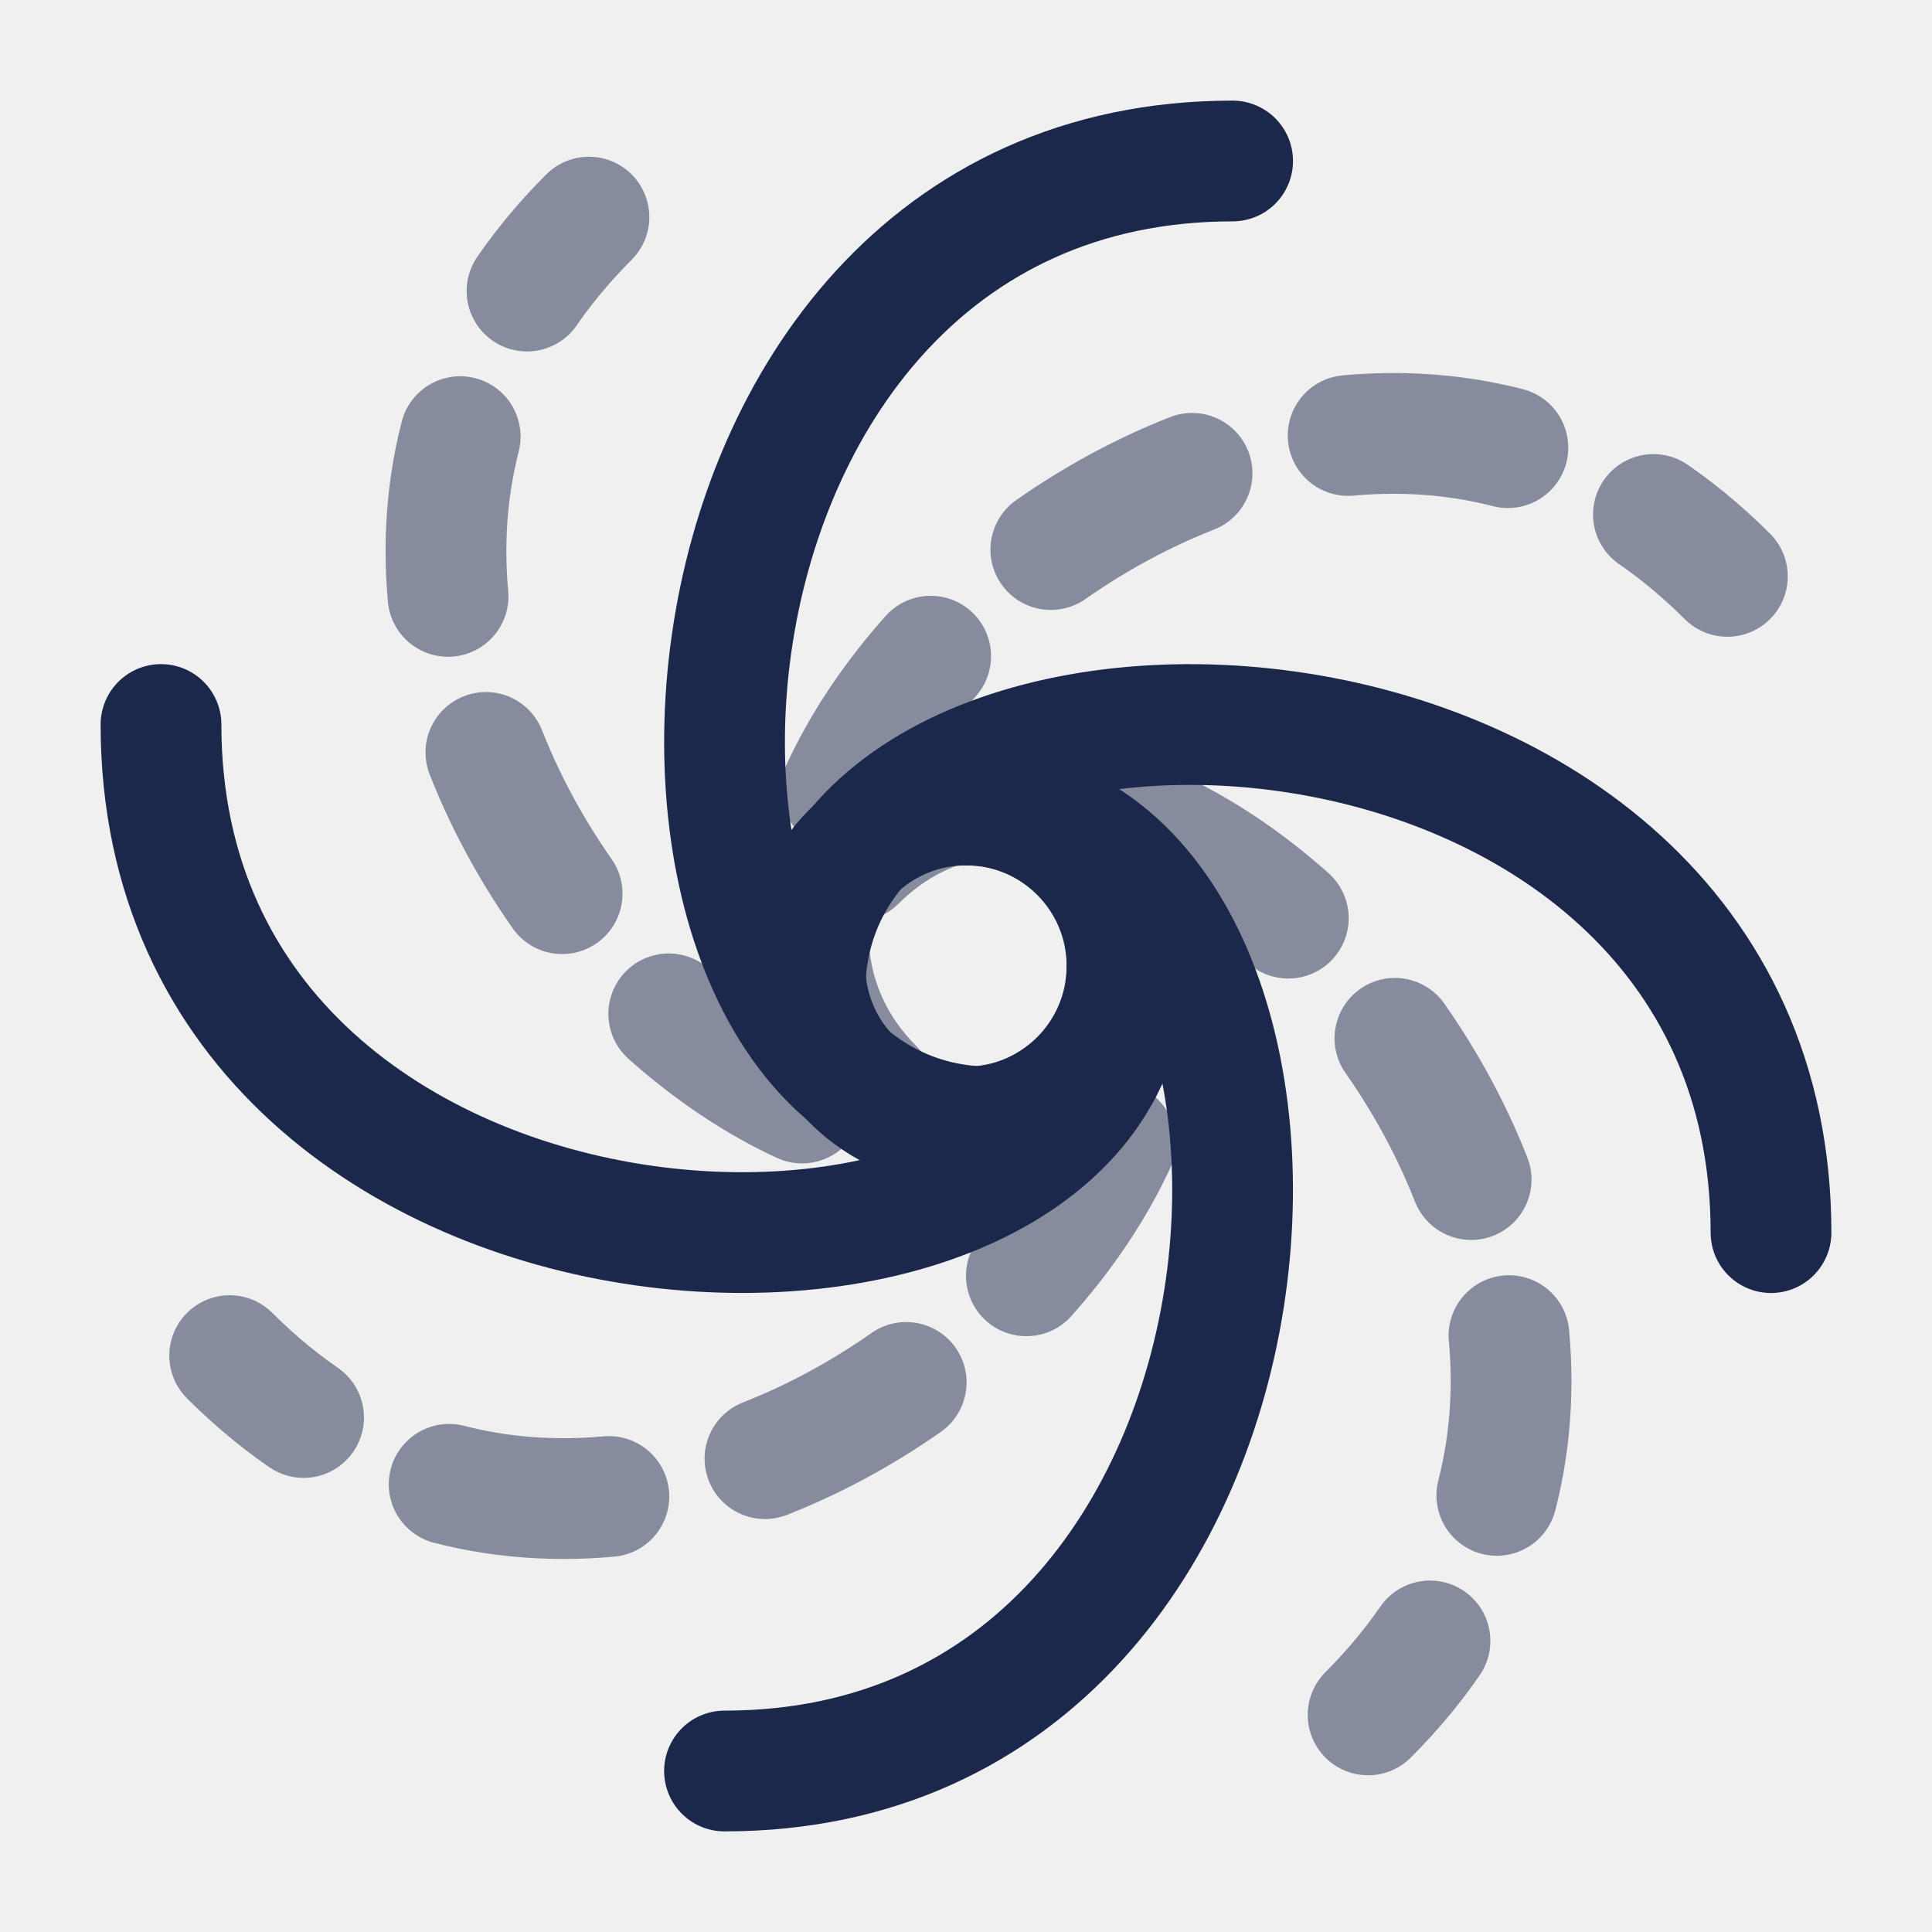
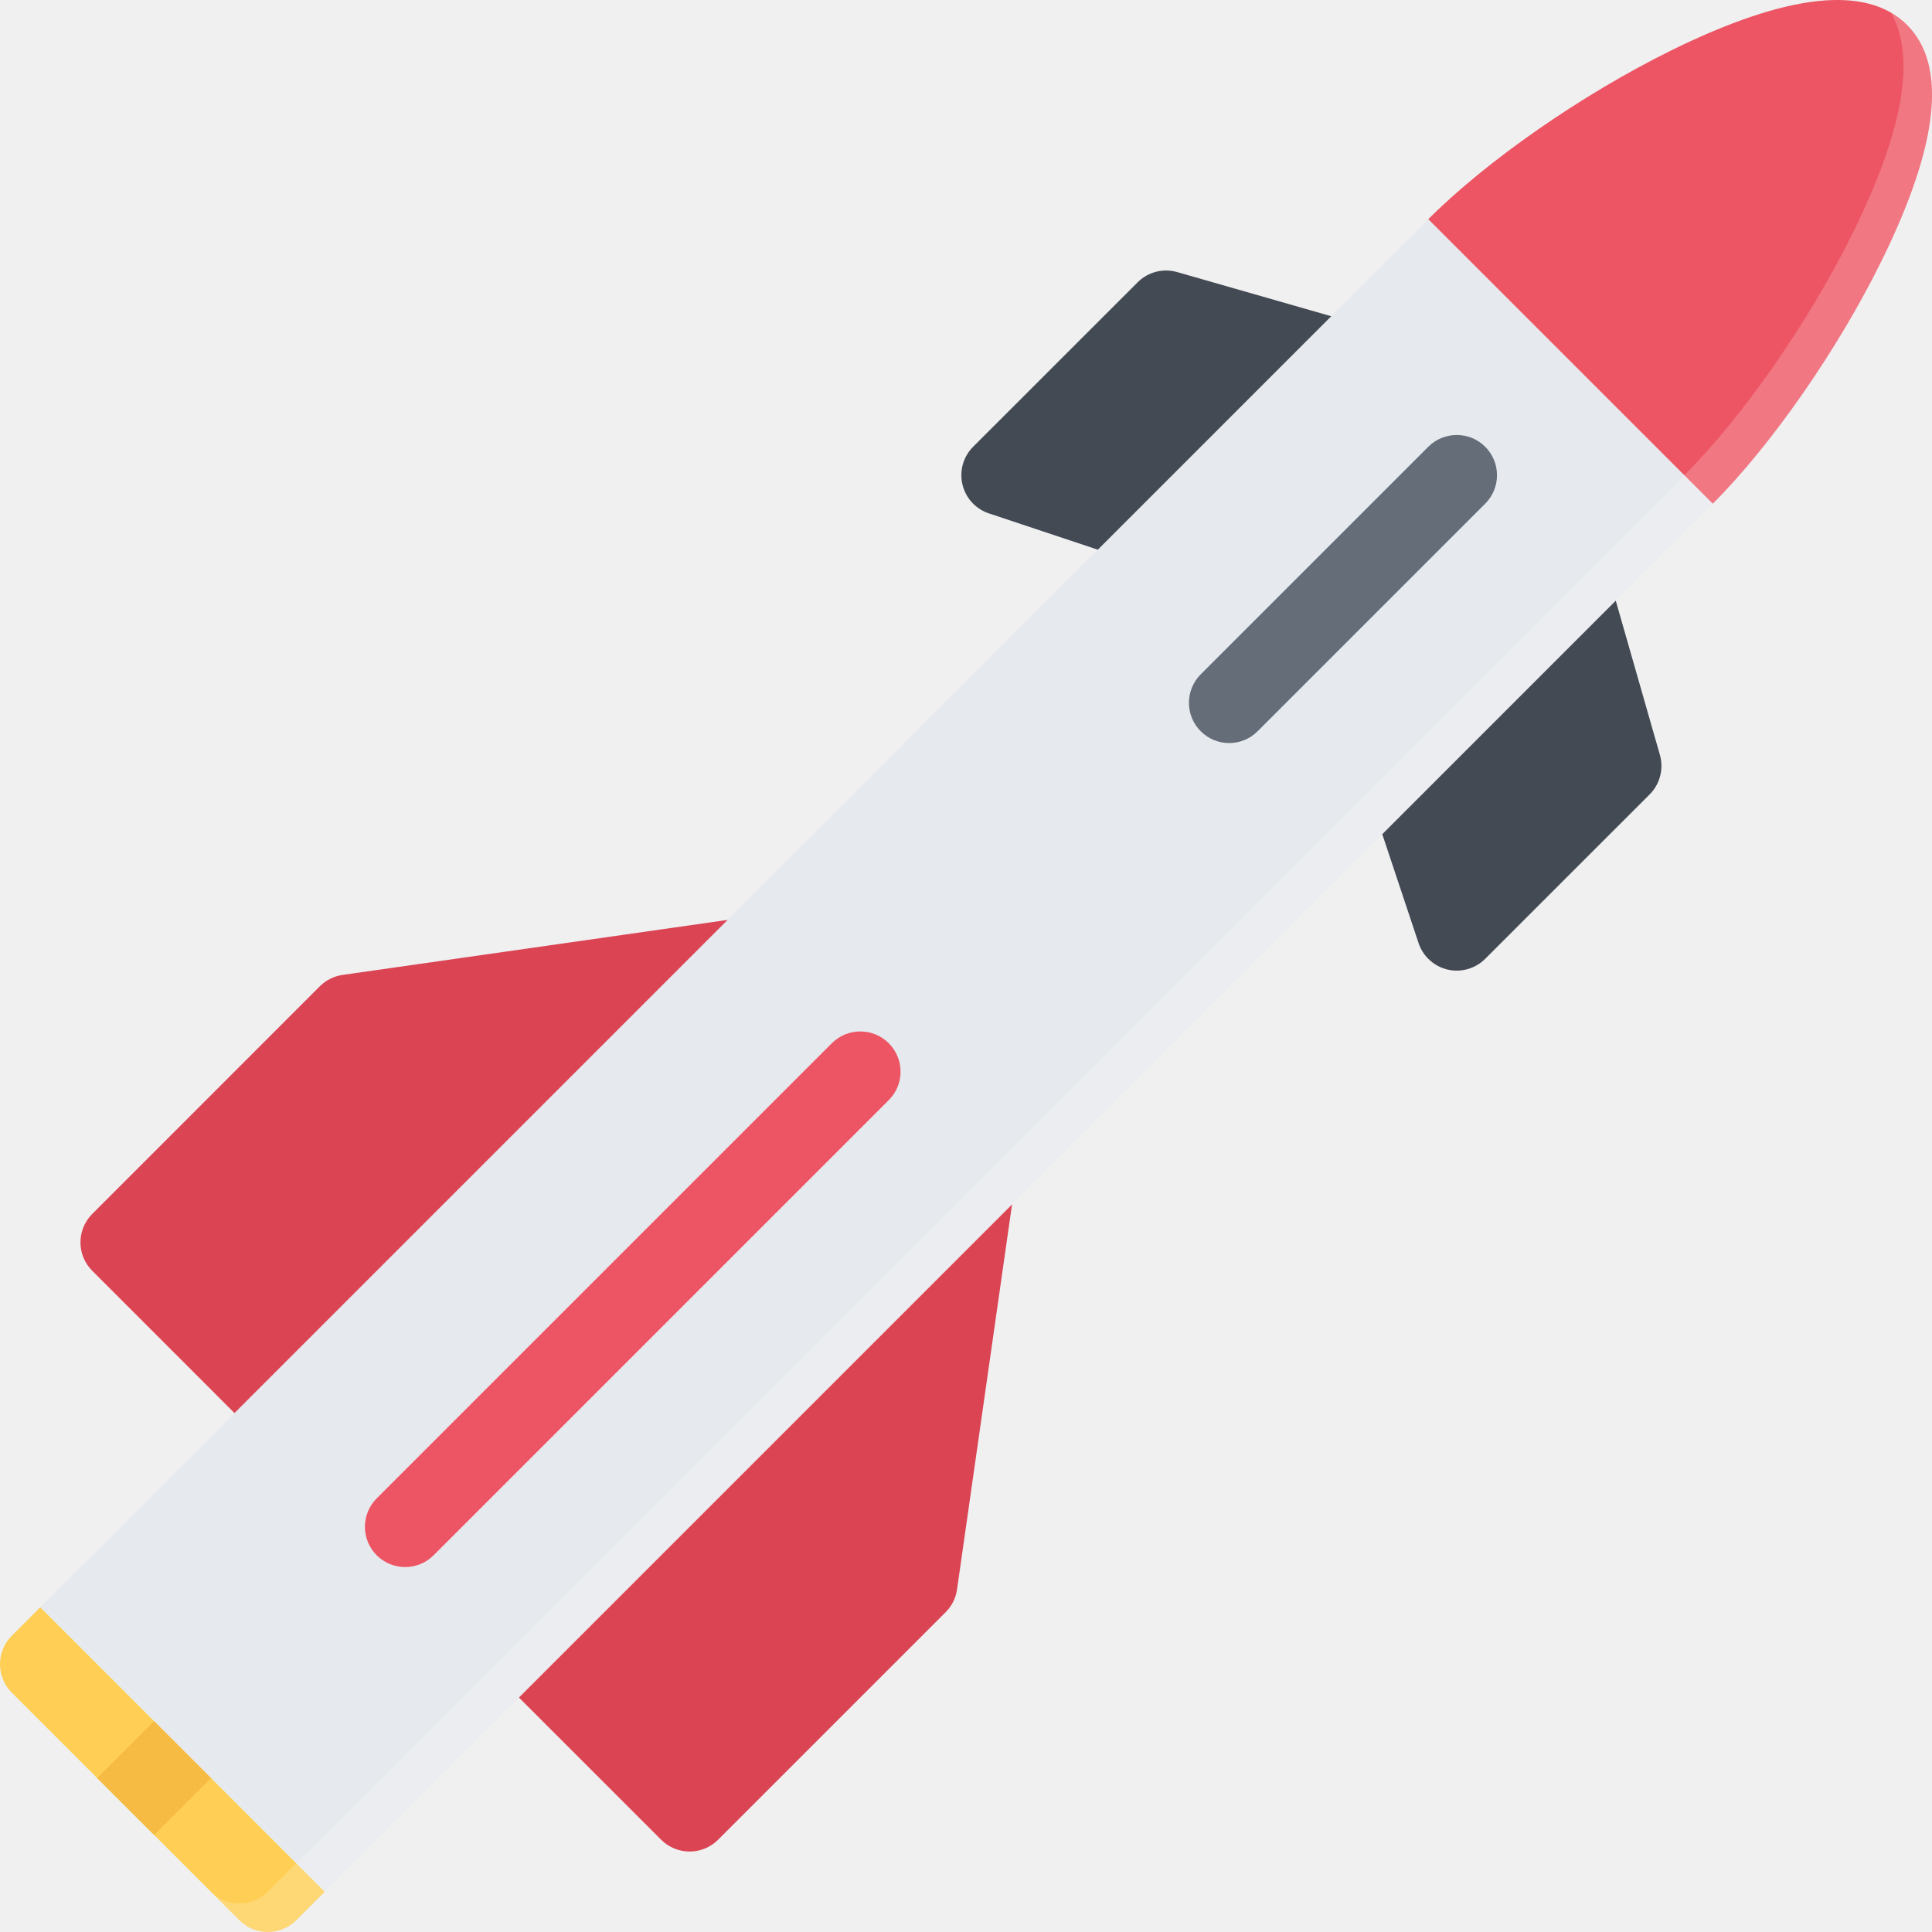
- <svg xmlns="http://www.w3.org/2000/svg" width="800px" height="800px" viewBox="0 0 24 24" fill="none">
-   <circle cx="12" cy="12" r="2" stroke="#1C274C" stroke-width="1.5" />
-   <path d="M12 10C17 10 16.6 22 9 22" stroke="#1C274C" stroke-width="1.5" stroke-linecap="round" />
-   <path d="M12.312 14C7.312 14 7.712 2 15.312 2" stroke="#1C274C" stroke-width="1.5" stroke-linecap="round" />
-   <path opacity="0.5" d="M10.631 10.696C14.167 7.161 22.369 15.929 16.995 21.303" stroke="#1C274C" stroke-width="1.5" stroke-linecap="round" stroke-dasharray="2 2" />
-   <path opacity="0.5" d="M13.68 13.304C10.145 16.84 1.942 8.071 7.316 2.697" stroke="#1C274C" stroke-width="1.5" stroke-linecap="round" stroke-dasharray="2 2" />
-   <path opacity="0.5" d="M10.852 13.524C7.316 9.989 16.084 1.786 21.458 7.16" stroke="#1C274C" stroke-width="1.5" stroke-linecap="round" stroke-dasharray="2 2" />
-   <path opacity="0.5" d="M13.46 10.476C16.995 14.011 8.227 22.214 2.853 16.84" stroke="#1C274C" stroke-width="1.5" stroke-linecap="round" stroke-dasharray="2 2" />
-   <path d="M10 12.312C10 7.312 22 7.712 22 15.312" stroke="#1C274C" stroke-width="1.5" stroke-linecap="round" />
-   <path d="M14 12C14 17 2 16.6 2 9" stroke="#1C274C" stroke-width="1.5" stroke-linecap="round" />
+ <svg xmlns="http://www.w3.org/2000/svg" version="1.1" id="Layer_1" viewBox="0 0 511.994 511.994" xml:space="preserve">
+   <g>
+     <path style="fill:#DA4453;" d="M207.372,249.065c-2.047-4.094-6.5-6.422-11.047-5.781L90.78,258.361   c-2.281,0.328-4.391,1.391-6.031,3.016l-60.296,60.319c-4.172,4.172-4.172,10.921,0,15.077l45.218,45.233   c4.172,4.156,10.922,4.156,15.078,0l120.623-120.63C208.621,258.127,209.418,253.174,207.372,249.065z" />
+     <path style="fill:#DA4453;" d="M253.621,421.21l15.078-105.545c0.656-4.547-1.688-8.984-5.781-11.047   c-4.109-2.047-9.062-1.25-12.312,2L129.982,427.241c-4.156,4.156-4.156,10.906,0,15.078l45.234,45.232   c4.172,4.156,10.921,4.156,15.078,0l60.312-60.311C252.246,425.616,253.292,423.491,253.621,421.21z" />
+   </g>
+   <g>
+     <path style="fill:#434A54;" d="M366.212,93.115c-0.938-3.656-3.75-6.547-7.375-7.578l-46.889-13.438   c-3.719-1.062-7.734-0.031-10.469,2.719l-43.594,43.577c-2.609,2.609-3.687,6.391-2.828,9.984c0.453,1.969,1.453,3.719,2.828,5.094   c1.156,1.156,2.578,2.047,4.172,2.578l45.234,15.078c3.828,1.281,8.062,0.281,10.906-2.578l45.232-45.234   C366.102,100.645,367.165,96.77,366.212,93.115z" />
+     <path style="fill:#434A54;" d="M439.883,200.035l-13.421-46.875c-1.047-3.64-3.922-6.437-7.578-7.39   c-3.656-0.938-7.547,0.109-10.219,2.781l-45.234,45.233c-2.859,2.859-3.844,7.078-2.578,10.906l15.078,45.233   c0.531,1.594,1.422,3.016,2.578,4.172c1.375,1.375,3.125,2.375,5.094,2.844c3.594,0.843,7.375-0.234,9.984-2.844l43.593-43.578   C439.914,207.768,440.945,203.769,439.883,200.035z" />
+   </g>
+   <path style="fill:#E6E9ED;" d="M498.632,69.099c15.156-30.78,17.438-51.796,6.75-62.483c-10.688-10.687-31.719-8.421-62.499,6.75  c-23.53,11.594-48.796,29.14-64.374,44.718L3.125,433.491c-2,2-3.125,4.703-3.125,7.531s1.125,5.547,3.125,7.547l60.312,60.295  c4.156,4.172,10.906,4.172,15.078,0l375.384-375.391C469.476,117.895,487.038,92.63,498.632,69.099z" />
+   <path style="fill:#ED5564;" d="M453.898,133.473L453.898,133.473c15.577-15.578,33.14-40.843,44.733-64.374  c15.156-30.78,17.438-51.796,6.75-62.483c-10.688-10.687-31.719-8.421-62.499,6.75c-23.53,11.594-48.796,29.14-64.374,44.718  L453.898,133.473z" />
+   <path style="fill:#FFCE54;" d="M78.514,508.864l7.531-7.531l-75.389-75.389l-7.531,7.547c-2,2-3.125,4.703-3.125,7.531  s1.125,5.547,3.125,7.547l60.312,60.295C67.593,513.036,74.342,513.036,78.514,508.864z" />
+   <rect x="30.16" y="460.535" transform="matrix(0.7071 0.7071 -0.7071 0.7071 345.1424 109.1449)" style="fill:#F6BB42;" width="21.323" height="21.323" />
+   <path style="fill:#ED5564;" d="M99.826,412.163c-4.156-4.172-4.156-10.922,0-15.078l120.623-120.623  c4.172-4.156,10.922-4.156,15.078,0c4.172,4.172,4.172,10.922,0,15.078L114.904,412.163  C110.748,416.319,103.998,416.319,99.826,412.163z" />
+   <path style="fill:#656D78;" d="M393.587,118.395c-4.156-4.156-10.906-4.156-15.078,0l-60.311,60.312  c-4.156,4.172-4.156,10.922,0,15.078c4.171,4.172,10.921,4.172,15.077,0l60.312-60.312  C397.759,129.317,397.759,122.567,393.587,118.395z" />
+   <path style="opacity:0.2;fill:#FFFFFF;enable-background:new    ;" d="M498.632,69.099c15.156-30.78,17.438-51.796,6.75-62.483  c-1.281-1.281-2.703-2.375-4.281-3.281c6.688,11.578,3.344,31.125-10.016,58.233c-11.594,23.531-29.156,48.796-44.718,64.374  l-375.4,375.391c-4.156,4.156-10.906,4.156-15.078,0l-30.156-30.155L3.125,448.554v0.016l60.312,60.295  c4.156,4.172,10.906,4.172,15.078,0l375.384-375.391C469.476,117.895,487.038,92.63,498.632,69.099z" />
</svg>
